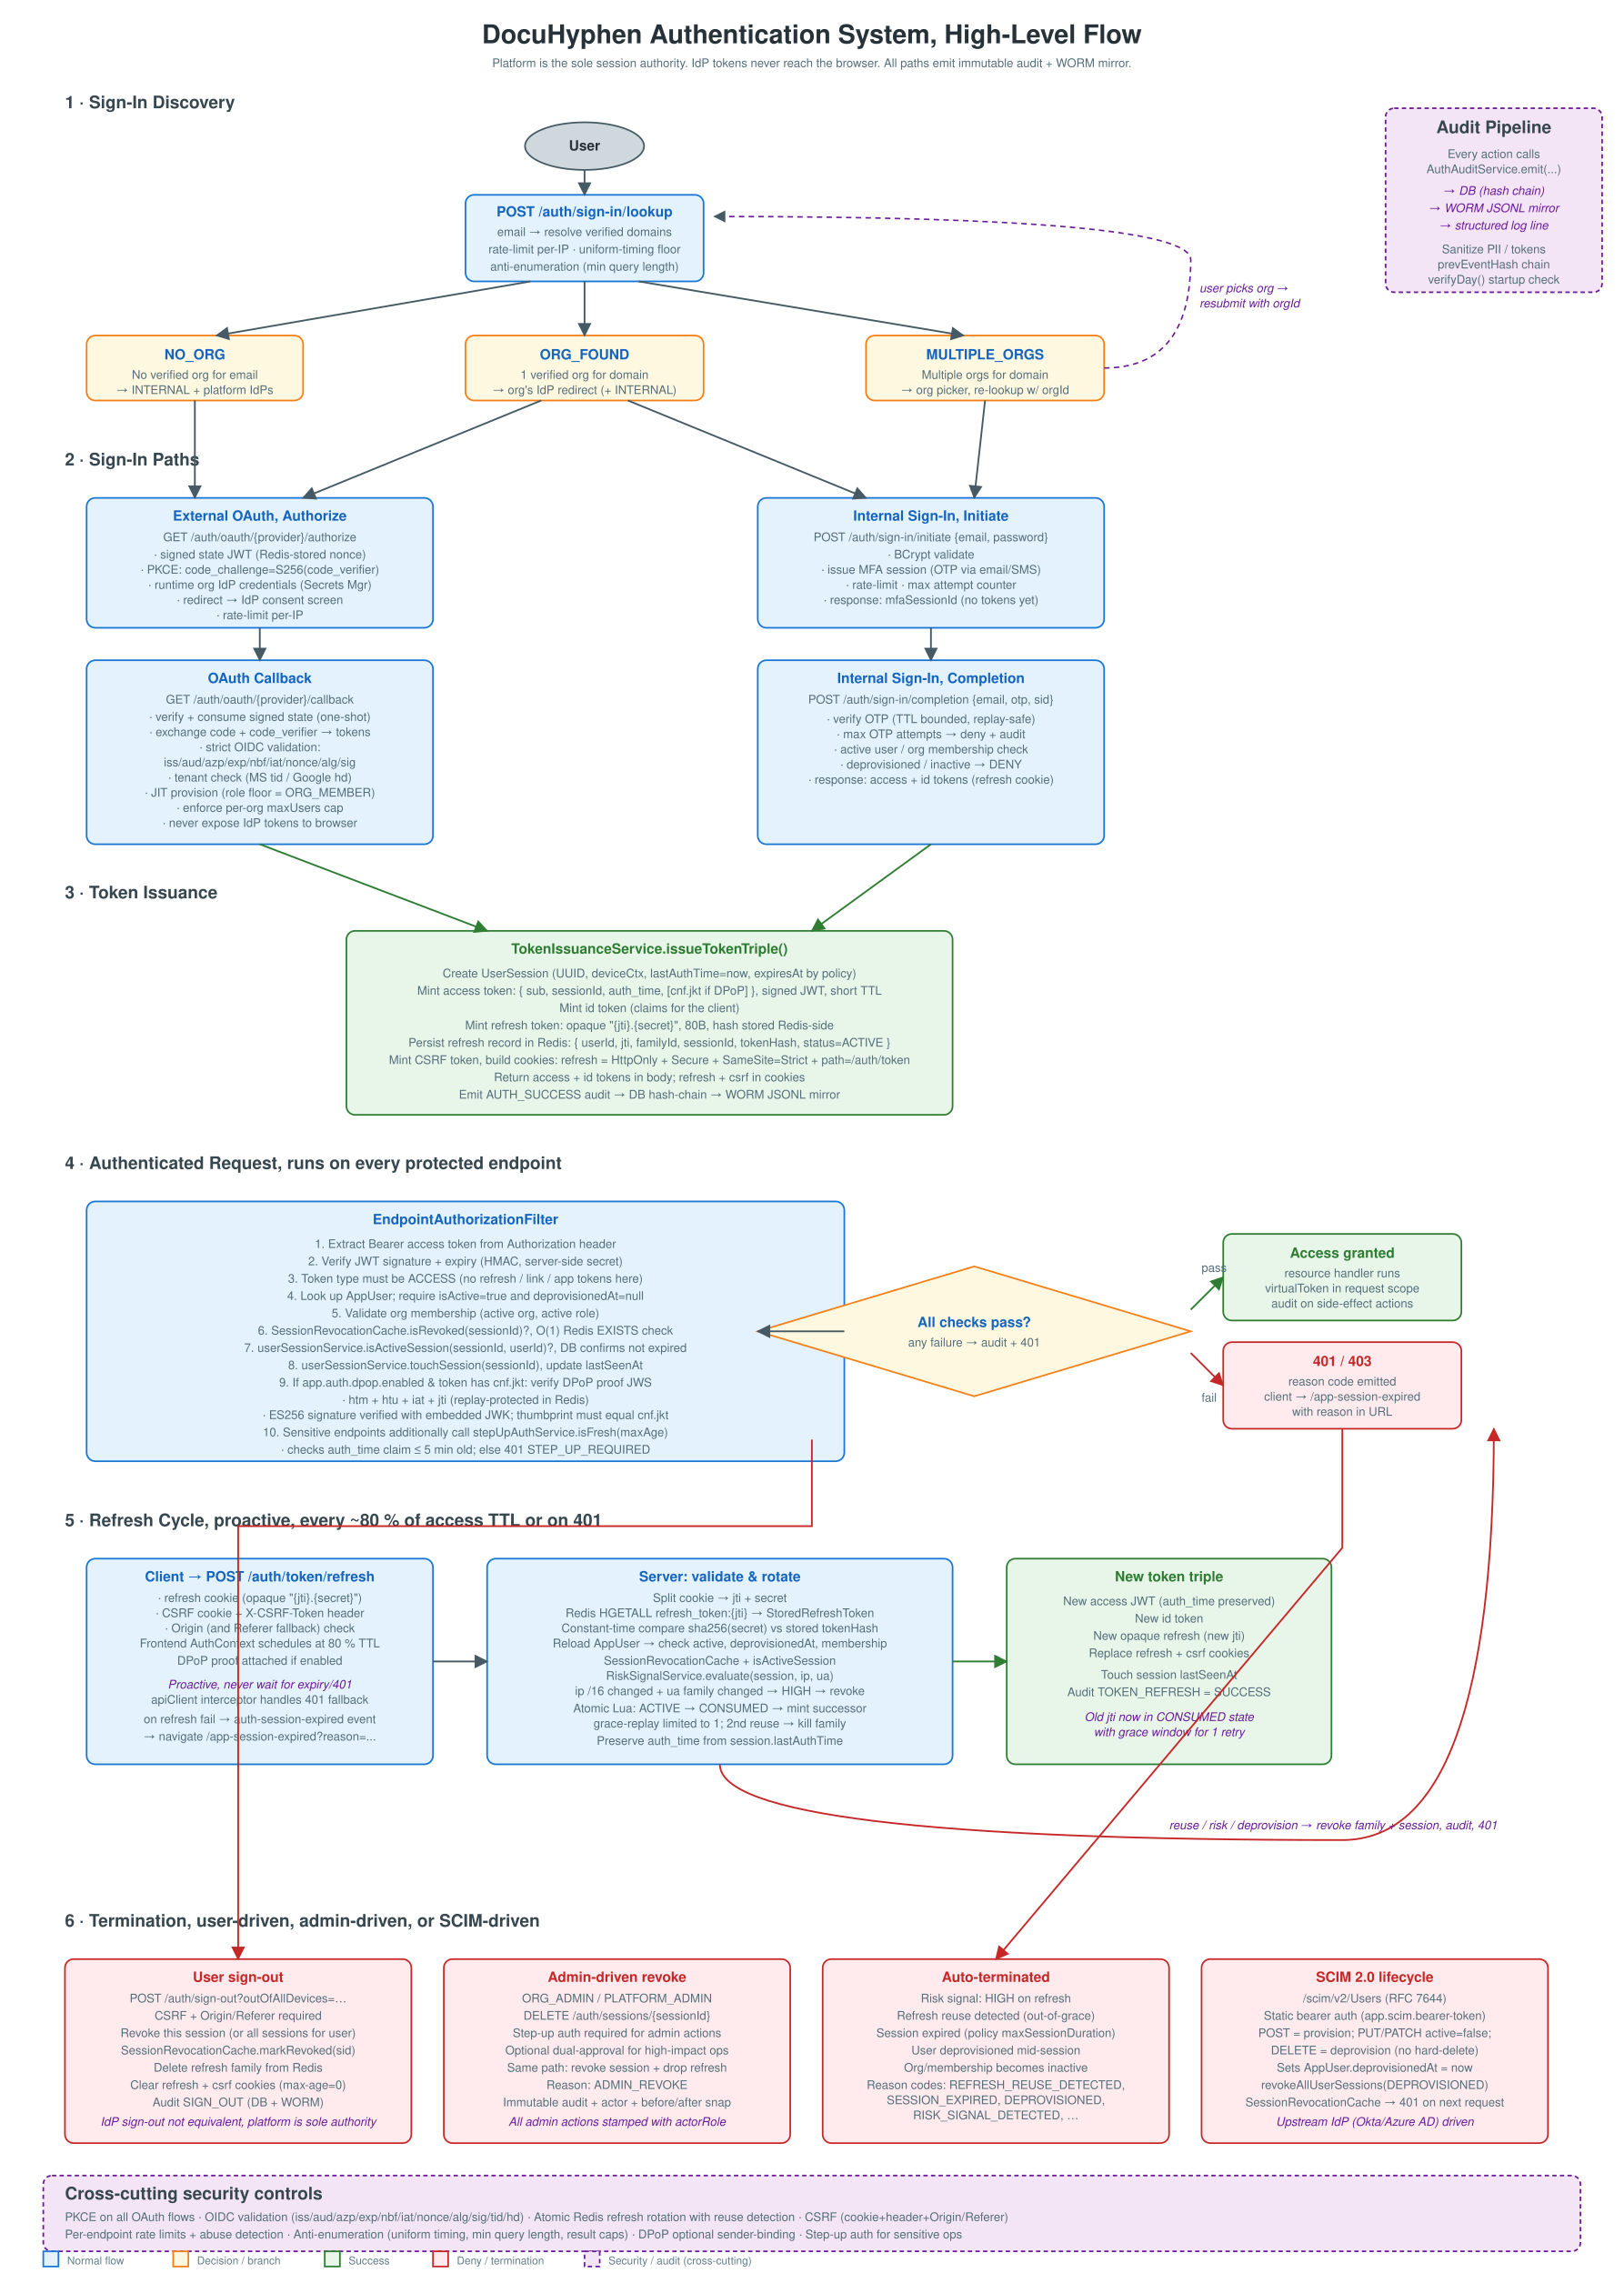
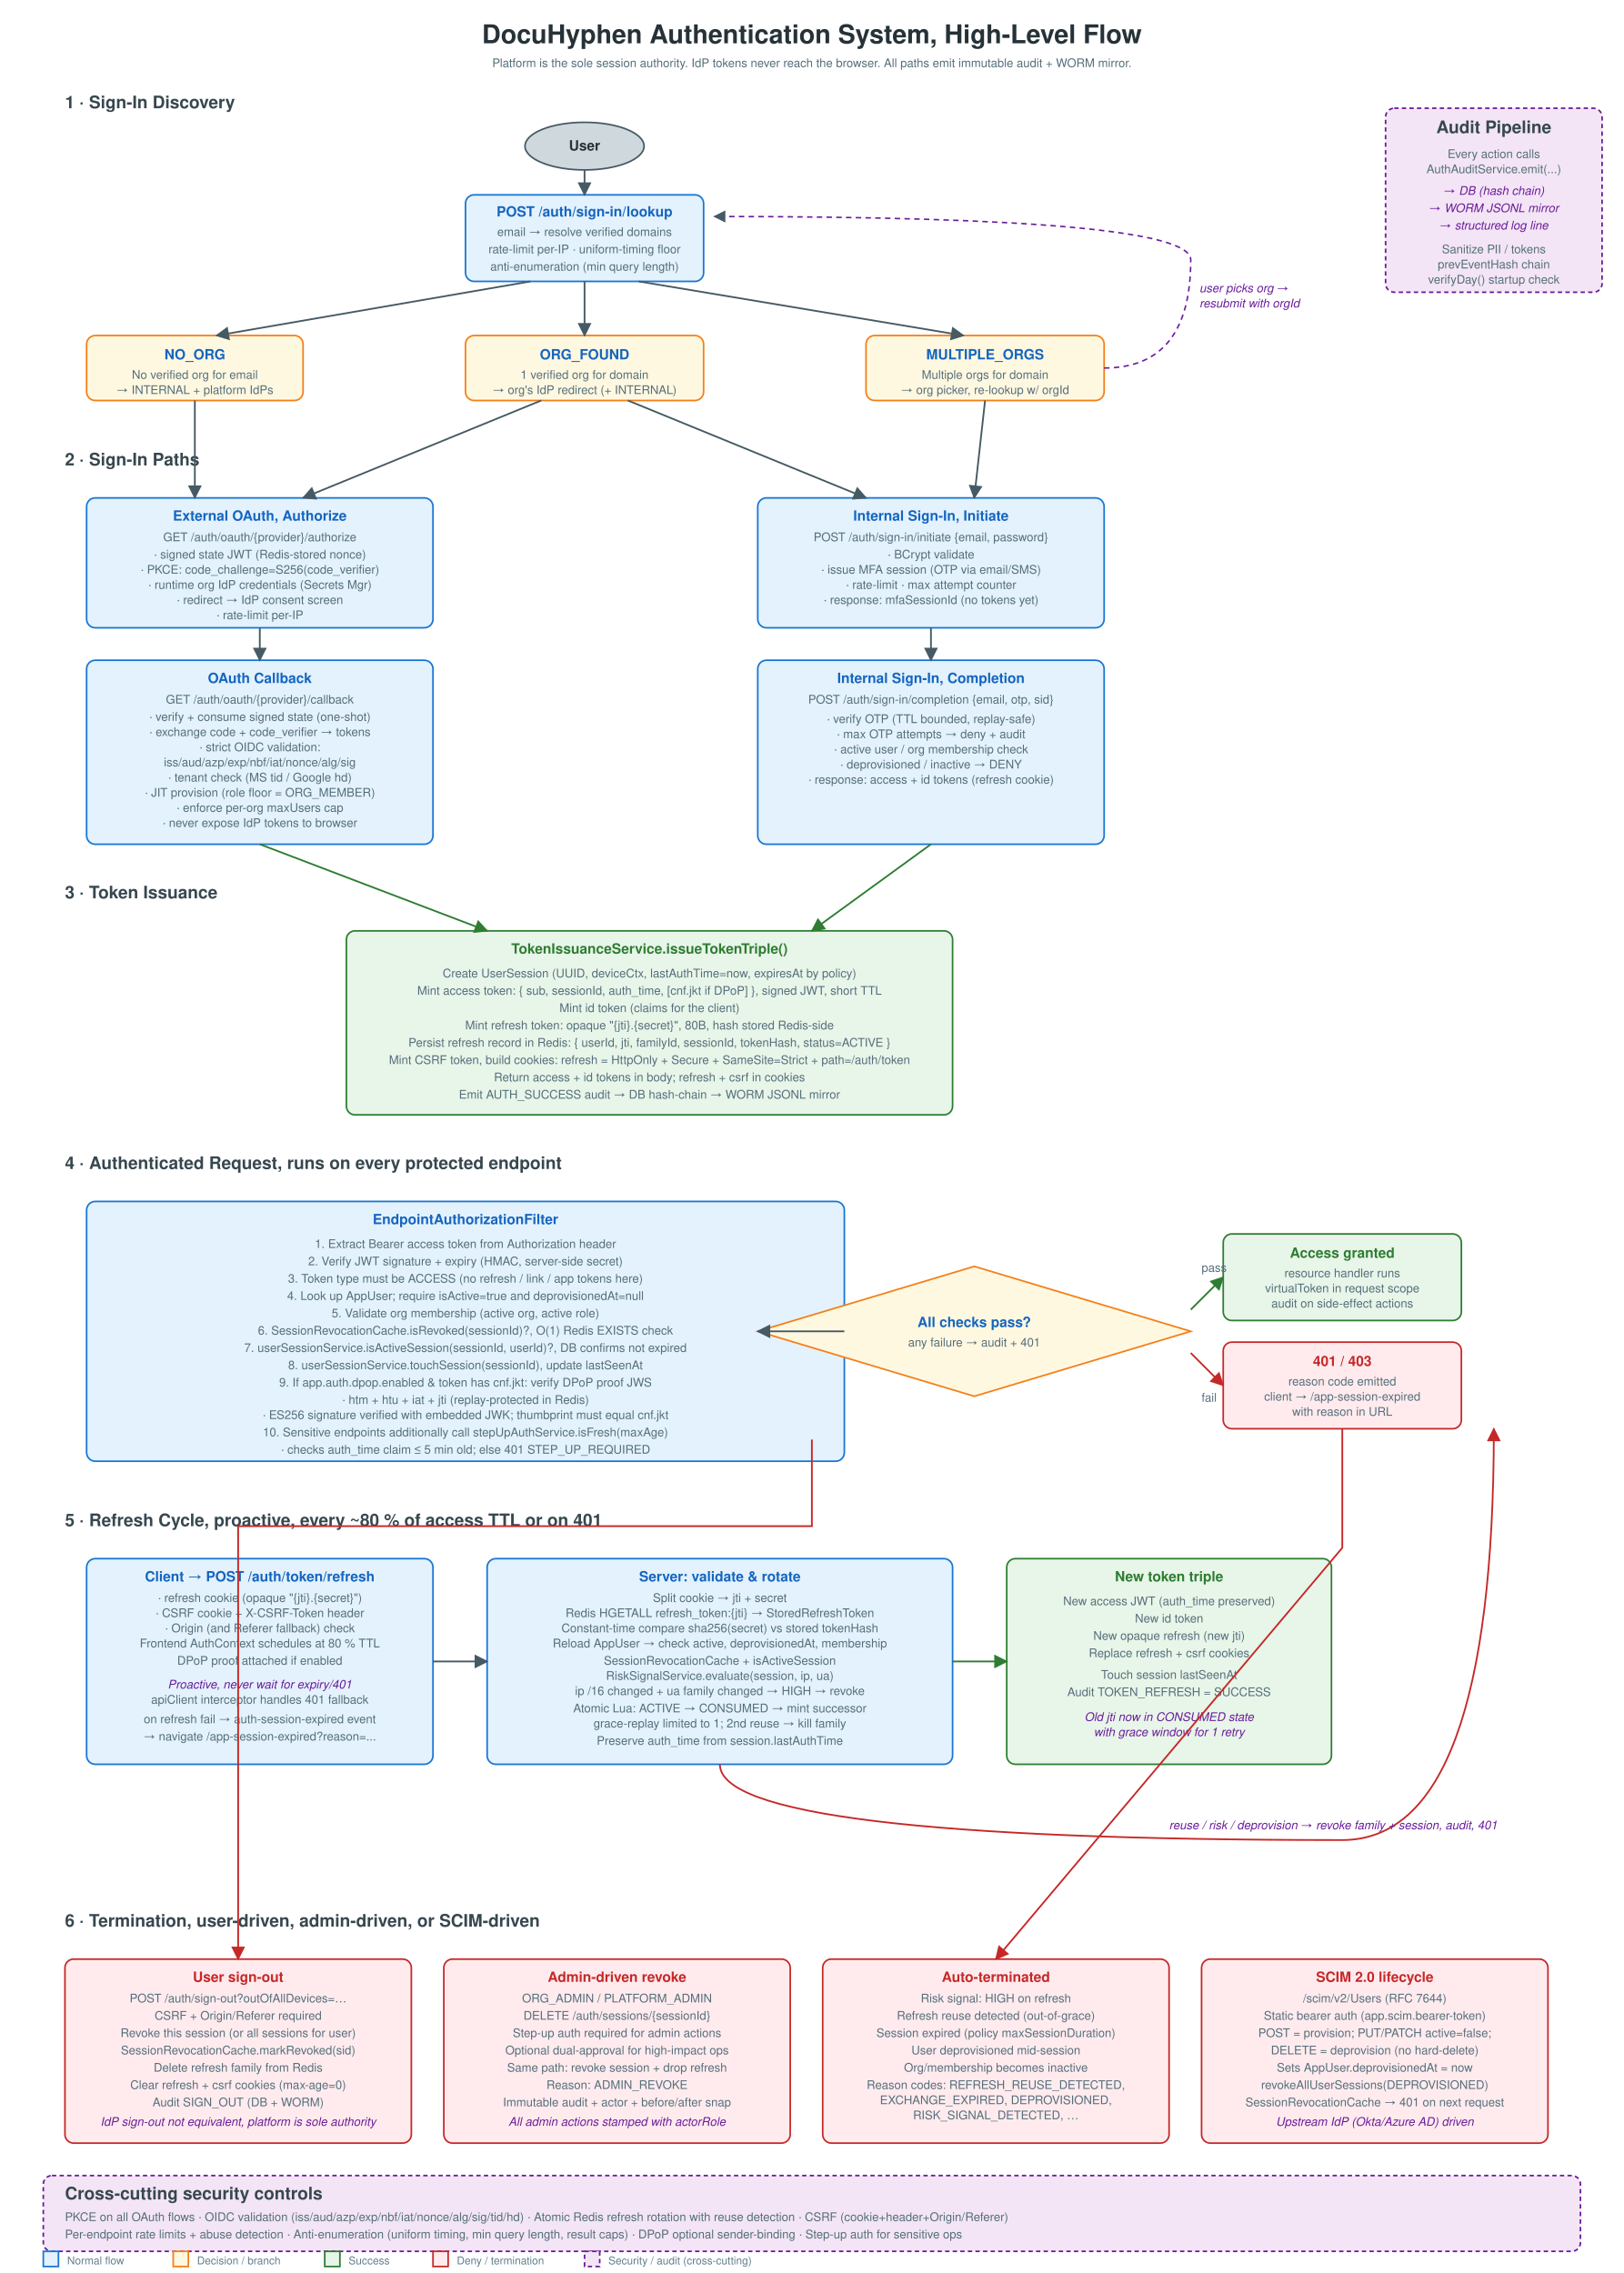
<svg xmlns="http://www.w3.org/2000/svg" viewBox="0 0 1500 2100" font-family="-apple-system, BlinkMacSystemFont, 'Segoe UI', Helvetica, Arial, sans-serif" font-size="13">
  <defs>
    <marker id="arrow" viewBox="0 0 10 10" refX="9" refY="5" markerWidth="8" markerHeight="8" orient="auto-start-reverse">
      <path d="M 0 0 L 10 5 L 0 10 z" fill="#455a64" />
    </marker>
    <marker id="arrow-red" viewBox="0 0 10 10" refX="9" refY="5" markerWidth="8" markerHeight="8" orient="auto-start-reverse">
      <path d="M 0 0 L 10 5 L 0 10 z" fill="#c62828" />
    </marker>
    <marker id="arrow-green" viewBox="0 0 10 10" refX="9" refY="5" markerWidth="8" markerHeight="8" orient="auto-start-reverse">
      <path d="M 0 0 L 10 5 L 0 10 z" fill="#2e7d32" />
    </marker>
    <style>
      .title { font-size: 24px; font-weight: 700; fill: #263238; }
      .section { font-size: 16px; font-weight: 700; fill: #37474f; }
      .box-text { font-size: 13px; fill: #263238; }
      .box-title { font-size: 13px; font-weight: 700; fill: #1565c0; }
      .box-title-deny { font-size: 13px; font-weight: 700; fill: #c62828; }
      .box-title-success { font-size: 13px; font-weight: 700; fill: #2e7d32; }
      .small { font-size: 11px; fill: #546e7a; }
      .smaller { font-size: 10px; fill: #607d8b; }
      .annotation { font-size: 11px; font-style: italic; fill: #6a1b9a; }
      .flow-edge { stroke: #455a64; stroke-width: 1.6; fill: none; }
      .flow-edge-deny { stroke: #c62828; stroke-width: 1.6; fill: none; }
      .flow-edge-success { stroke: #2e7d32; stroke-width: 1.6; fill: none; }
      .flow-edge-dashed { stroke: #6a1b9a; stroke-width: 1.4; fill: none; stroke-dasharray: 5 4; }
      .box { fill: #e3f2fd; stroke: #1976d2; stroke-width: 1.5; }
      .box-success { fill: #e8f5e9; stroke: #2e7d32; stroke-width: 1.5; }
      .box-deny { fill: #ffebee; stroke: #c62828; stroke-width: 1.5; }
      .box-decision { fill: #fff8e1; stroke: #f57f17; stroke-width: 1.5; }
      .box-security { fill: #f3e5f5; stroke: #6a1b9a; stroke-width: 1.5; stroke-dasharray: 4 3; }
      .terminator { fill: #cfd8dc; stroke: #455a64; stroke-width: 1.5; }
    </style>
  </defs>
  <text x="750" y="40" class="title" text-anchor="middle">DocuHyphen Authentication System,  High-Level Flow</text>
  <text x="750" y="62" class="small" text-anchor="middle">Platform is the sole session authority. IdP tokens never reach the browser. All paths emit immutable audit + WORM mirror.</text>
  <text x="60" y="100" class="section">1 · Sign-In Discovery</text>
  <g>
    <ellipse cx="540" cy="135" rx="55" ry="22" class="terminator" />
    <text x="540" y="139" text-anchor="middle" class="box-text" font-weight="700">User</text>
  </g>
  <g>
    <rect x="430" y="180" width="220" height="80" rx="8" class="box" />
    <text x="540" y="200" text-anchor="middle" class="box-title">POST /auth/sign-in/lookup</text>
    <text x="540" y="218" text-anchor="middle" class="small">email → resolve verified domains</text>
    <text x="540" y="234" text-anchor="middle" class="small">rate-limit per-IP · uniform-timing floor</text>
    <text x="540" y="250" text-anchor="middle" class="small">anti-enumeration (min query length)</text>
  </g>
  <line x1="540" y1="157" x2="540" y2="180" class="flow-edge" marker-end="url(#arrow)" />
  <g>
    <rect x="80" y="310" width="200" height="60" rx="8" class="box-decision" />
    <text x="180" y="332" text-anchor="middle" class="box-title">NO_ORG</text>
    <text x="180" y="350" text-anchor="middle" class="small">No verified org for email</text>
    <text x="180" y="364" text-anchor="middle" class="small">→ INTERNAL + platform IdPs</text>
  </g>
  <g>
    <rect x="430" y="310" width="220" height="60" rx="8" class="box-decision" />
    <text x="540" y="332" text-anchor="middle" class="box-title">ORG_FOUND</text>
    <text x="540" y="350" text-anchor="middle" class="small">1 verified org for domain</text>
    <text x="540" y="364" text-anchor="middle" class="small">→ org's IdP redirect (+ INTERNAL)</text>
  </g>
  <g>
    <rect x="800" y="310" width="220" height="60" rx="8" class="box-decision" />
    <text x="910" y="332" text-anchor="middle" class="box-title">MULTIPLE_ORGS</text>
    <text x="910" y="350" text-anchor="middle" class="small">Multiple orgs for domain</text>
    <text x="910" y="364" text-anchor="middle" class="small">→ org picker, re-lookup w/ orgId</text>
  </g>
  <line x1="490" y1="260" x2="200" y2="310" class="flow-edge" marker-end="url(#arrow)" />
  <line x1="540" y1="260" x2="540" y2="310" class="flow-edge" marker-end="url(#arrow)" />
  <line x1="590" y1="260" x2="890" y2="310" class="flow-edge" marker-end="url(#arrow)" />
  <path d="M 1020 340 Q 1100 340 1100 240 Q 1100 200 660 200" class="flow-edge-dashed" marker-end="url(#arrow)" />
  <text x="1108" y="270" class="annotation">user picks org →</text>
  <text x="1108" y="284" class="annotation">resubmit with orgId</text>
  <text x="60" y="430" class="section">2 · Sign-In Paths</text>
  <g>
    <rect x="80" y="460" width="320" height="120" rx="8" class="box" />
    <text x="240" y="481" text-anchor="middle" class="box-title">External OAuth,  Authorize</text>
    <text x="240" y="500" text-anchor="middle" class="small">GET /auth/oauth/{provider}/authorize</text>
    <text x="240" y="516" text-anchor="middle" class="small">· signed state JWT (Redis-stored nonce)</text>
    <text x="240" y="530" text-anchor="middle" class="small">· PKCE: code_challenge=S256(code_verifier)</text>
    <text x="240" y="544" text-anchor="middle" class="small">· runtime org IdP credentials (Secrets Mgr)</text>
    <text x="240" y="558" text-anchor="middle" class="small">· redirect → IdP consent screen</text>
    <text x="240" y="572" text-anchor="middle" class="small">· rate-limit per-IP</text>
  </g>
  <g>
    <rect x="80" y="610" width="320" height="170" rx="8" class="box" />
    <text x="240" y="631" text-anchor="middle" class="box-title">OAuth Callback</text>
    <text x="240" y="650" text-anchor="middle" class="small">GET /auth/oauth/{provider}/callback</text>
    <text x="240" y="666" text-anchor="middle" class="small">· verify + consume signed state (one-shot)</text>
    <text x="240" y="680" text-anchor="middle" class="small">· exchange code + code_verifier → tokens</text>
    <text x="240" y="694" text-anchor="middle" class="small">· strict OIDC validation:</text>
    <text x="240" y="708" text-anchor="middle" class="small">   iss/aud/azp/exp/nbf/iat/nonce/alg/sig</text>
    <text x="240" y="722" text-anchor="middle" class="small">· tenant check (MS tid / Google hd)</text>
    <text x="240" y="736" text-anchor="middle" class="small">· JIT provision (role floor = ORG_MEMBER)</text>
    <text x="240" y="750" text-anchor="middle" class="small">· enforce per-org maxUsers cap</text>
    <text x="240" y="764" text-anchor="middle" class="small">· never expose IdP tokens to browser</text>
  </g>
  <g>
    <rect x="700" y="460" width="320" height="120" rx="8" class="box" />
    <text x="860" y="481" text-anchor="middle" class="box-title">Internal Sign-In,  Initiate</text>
    <text x="860" y="500" text-anchor="middle" class="small">POST /auth/sign-in/initiate {email, password}</text>
    <text x="860" y="516" text-anchor="middle" class="small">· BCrypt validate</text>
    <text x="860" y="530" text-anchor="middle" class="small">· issue MFA session (OTP via email/SMS)</text>
    <text x="860" y="544" text-anchor="middle" class="small">· rate-limit · max attempt counter</text>
    <text x="860" y="558" text-anchor="middle" class="small">· response: mfaSessionId (no tokens yet)</text>
  </g>
  <g>
    <rect x="700" y="610" width="320" height="170" rx="8" class="box" />
    <text x="860" y="631" text-anchor="middle" class="box-title">Internal Sign-In,  Completion</text>
    <text x="860" y="650" text-anchor="middle" class="small">POST /auth/sign-in/completion {email, otp, sid}</text>
    <text x="860" y="668" text-anchor="middle" class="small">· verify OTP (TTL bounded, replay-safe)</text>
    <text x="860" y="682" text-anchor="middle" class="small">· max OTP attempts → deny + audit</text>
    <text x="860" y="696" text-anchor="middle" class="small">· active user / org membership check</text>
    <text x="860" y="710" text-anchor="middle" class="small">· deprovisioned / inactive → DENY</text>
    <text x="860" y="724" text-anchor="middle" class="small">· response: access + id tokens (refresh cookie)</text>
  </g>
  <line x1="180" y1="370" x2="180" y2="460" class="flow-edge" marker-end="url(#arrow)" />
  <line x1="500" y1="370" x2="280" y2="460" class="flow-edge" marker-end="url(#arrow)" />
  <line x1="580" y1="370" x2="800" y2="460" class="flow-edge" marker-end="url(#arrow)" />
  <line x1="910" y1="370" x2="900" y2="460" class="flow-edge" marker-end="url(#arrow)" />
  <line x1="240" y1="580" x2="240" y2="610" class="flow-edge" marker-end="url(#arrow)" />
  <line x1="860" y1="580" x2="860" y2="610" class="flow-edge" marker-end="url(#arrow)" />
  <text x="60" y="830" class="section">3 · Token Issuance</text>
  <g>
    <rect x="320" y="860" width="560" height="170" rx="8" class="box-success" />
    <text x="600" y="881" text-anchor="middle" class="box-title-success">TokenIssuanceService.issueTokenTriple()</text>
    <text x="600" y="903" text-anchor="middle" class="small">Create UserSession (UUID, deviceCtx, lastAuthTime=now, expiresAt by policy)</text>
    <text x="600" y="919" text-anchor="middle" class="small">Mint access token: { sub, sessionId, auth_time, [cnf.jkt if DPoP] }, signed JWT, short TTL</text>
    <text x="600" y="935" text-anchor="middle" class="small">Mint id token (claims for the client)</text>
    <text x="600" y="951" text-anchor="middle" class="small">Mint refresh token: opaque "{jti}.{secret}",  80B, hash stored Redis-side</text>
    <text x="600" y="967" text-anchor="middle" class="small">Persist refresh record in Redis: { userId, jti, familyId, sessionId, tokenHash, status=ACTIVE }</text>
    <text x="600" y="983" text-anchor="middle" class="small">Mint CSRF token, build cookies: refresh = HttpOnly + Secure + SameSite=Strict + path=/auth/token</text>
    <text x="600" y="999" text-anchor="middle" class="small">Return access + id tokens in body; refresh + csrf in cookies</text>
    <text x="600" y="1015" text-anchor="middle" class="small">Emit AUTH_SUCCESS audit → DB hash-chain → WORM JSONL mirror</text>
  </g>
  <line x1="240" y1="780" x2="450" y2="860" class="flow-edge-success" marker-end="url(#arrow-green)" />
  <line x1="860" y1="780" x2="750" y2="860" class="flow-edge-success" marker-end="url(#arrow-green)" />
  <text x="60" y="1080" class="section">4 · Authenticated Request,  runs on every protected endpoint</text>
  <g>
    <rect x="80" y="1110" width="700" height="240" rx="8" class="box" />
    <text x="430" y="1131" text-anchor="middle" class="box-title">EndpointAuthorizationFilter</text>
    <text x="430" y="1153" text-anchor="middle" class="small">1. Extract Bearer access token from Authorization header</text>
    <text x="430" y="1169" text-anchor="middle" class="small">2. Verify JWT signature + expiry (HMAC, server-side secret)</text>
    <text x="430" y="1185" text-anchor="middle" class="small">3. Token type must be ACCESS (no refresh / link / app tokens here)</text>
    <text x="430" y="1201" text-anchor="middle" class="small">4. Look up AppUser; require isActive=true and deprovisionedAt=null</text>
    <text x="430" y="1217" text-anchor="middle" class="small">5. Validate org membership (active org, active role)</text>
    <text x="430" y="1233" text-anchor="middle" class="small">6. SessionRevocationCache.isRevoked(sessionId)?,  O(1) Redis EXISTS check</text>
    <text x="430" y="1249" text-anchor="middle" class="small">7. userSessionService.isActiveSession(sessionId, userId)?,  DB confirms not expired</text>
    <text x="430" y="1265" text-anchor="middle" class="small">8. userSessionService.touchSession(sessionId),  update lastSeenAt</text>
    <text x="430" y="1281" text-anchor="middle" class="small">9. If app.auth.dpop.enabled &amp; token has cnf.jkt: verify DPoP proof JWS</text>
    <text x="430" y="1297" text-anchor="middle" class="small">    · htm + htu + iat + jti (replay-protected in Redis)</text>
    <text x="430" y="1311" text-anchor="middle" class="small">    · ES256 signature verified with embedded JWK; thumbprint must equal cnf.jkt</text>
    <text x="430" y="1327" text-anchor="middle" class="small">10. Sensitive endpoints additionally call stepUpAuthService.isFresh(maxAge)</text>
    <text x="430" y="1343" text-anchor="middle" class="small">     · checks auth_time claim ≤ 5 min old; else 401 STEP_UP_REQUIRED</text>
  </g>
  <g>
    <polygon points="900,1170 1100,1230 900,1290 700,1230" class="box-decision" />
    <text x="900" y="1226" text-anchor="middle" class="box-title">All checks pass?</text>
    <text x="900" y="1244" text-anchor="middle" class="small">any failure → audit + 401</text>
  </g>
  <line x1="780" y1="1230" x2="700" y2="1230" class="flow-edge" marker-end="url(#arrow)" />
  <g>
    <rect x="1130" y="1140" width="220" height="80" rx="8" class="box-success" />
    <text x="1240" y="1162" text-anchor="middle" class="box-title-success">Access granted</text>
    <text x="1240" y="1180" text-anchor="middle" class="small">resource handler runs</text>
    <text x="1240" y="1194" text-anchor="middle" class="small">virtualToken in request scope</text>
    <text x="1240" y="1208" text-anchor="middle" class="small">audit on side-effect actions</text>
  </g>
  <g>
    <rect x="1130" y="1240" width="220" height="80" rx="8" class="box-deny" />
    <text x="1240" y="1262" text-anchor="middle" class="box-title-deny">401 / 403</text>
    <text x="1240" y="1280" text-anchor="middle" class="small">reason code emitted</text>
    <text x="1240" y="1294" text-anchor="middle" class="small">client → /app-session-expired</text>
    <text x="1240" y="1308" text-anchor="middle" class="small">with reason in URL</text>
  </g>
  <line x1="1100" y1="1210" x2="1130" y2="1180" class="flow-edge-success" marker-end="url(#arrow-green)" />
  <line x1="1100" y1="1250" x2="1130" y2="1280" class="flow-edge-deny" marker-end="url(#arrow-red)" />
  <text x="1110" y="1175" class="small" fill="#2e7d32">pass</text>
  <text x="1110" y="1295" class="small" fill="#c62828">fail</text>
  <text x="60" y="1410" class="section">5 · Refresh Cycle,  proactive, every ~80 % of access TTL or on 401</text>
  <g>
    <rect x="80" y="1440" width="320" height="190" rx="8" class="box" />
    <text x="240" y="1461" text-anchor="middle" class="box-title">Client → POST /auth/token/refresh</text>
    <text x="240" y="1480" text-anchor="middle" class="small">· refresh cookie (opaque "{jti}.{secret}")</text>
    <text x="240" y="1494" text-anchor="middle" class="small">· CSRF cookie + X-CSRF-Token header</text>
    <text x="240" y="1508" text-anchor="middle" class="small">· Origin (and Referer fallback) check</text>
    <text x="240" y="1522" text-anchor="middle" class="small">Frontend AuthContext schedules at 80 % TTL</text>
    <text x="240" y="1538" text-anchor="middle" class="small">DPoP proof attached if enabled</text>
    <text x="240" y="1560" text-anchor="middle" class="annotation">Proactive,  never wait for expiry/401</text>
    <text x="240" y="1574" text-anchor="middle" class="small">apiClient interceptor handles 401 fallback</text>
    <text x="240" y="1592" text-anchor="middle" class="small">on refresh fail → auth-session-expired event</text>
    <text x="240" y="1608" text-anchor="middle" class="small">→ navigate /app-session-expired?reason=...</text>
  </g>
  <g>
    <rect x="450" y="1440" width="430" height="190" rx="8" class="box" />
    <text x="665" y="1461" text-anchor="middle" class="box-title">Server: validate &amp; rotate</text>
    <text x="665" y="1480" text-anchor="middle" class="small">Split cookie → jti + secret</text>
    <text x="665" y="1494" text-anchor="middle" class="small">Redis HGETALL refresh_token:{jti} → StoredRefreshToken</text>
    <text x="665" y="1508" text-anchor="middle" class="small">Constant-time compare sha256(secret) vs stored tokenHash</text>
    <text x="665" y="1522" text-anchor="middle" class="small">Reload AppUser → check active, deprovisionedAt, membership</text>
    <text x="665" y="1538" text-anchor="middle" class="small">SessionRevocationCache + isActiveSession</text>
    <text x="665" y="1552" text-anchor="middle" class="small">RiskSignalService.evaluate(session, ip, ua)</text>
    <text x="665" y="1566" text-anchor="middle" class="small">   ip /16 changed + ua family changed → HIGH → revoke</text>
    <text x="665" y="1582" text-anchor="middle" class="small">Atomic Lua: ACTIVE → CONSUMED → mint successor</text>
    <text x="665" y="1596" text-anchor="middle" class="small">   grace-replay limited to 1; 2nd reuse → kill family</text>
    <text x="665" y="1612" text-anchor="middle" class="small">Preserve auth_time from session.lastAuthTime</text>
  </g>
  <g>
    <rect x="930" y="1440" width="300" height="190" rx="8" class="box-success" />
    <text x="1080" y="1461" text-anchor="middle" class="box-title-success">New token triple</text>
    <text x="1080" y="1483" text-anchor="middle" class="small">New access JWT (auth_time preserved)</text>
    <text x="1080" y="1499" text-anchor="middle" class="small">New id token</text>
    <text x="1080" y="1515" text-anchor="middle" class="small">New opaque refresh (new jti)</text>
    <text x="1080" y="1531" text-anchor="middle" class="small">Replace refresh + csrf cookies</text>
    <text x="1080" y="1551" text-anchor="middle" class="small">Touch session lastSeenAt</text>
    <text x="1080" y="1567" text-anchor="middle" class="small">Audit TOKEN_REFRESH = SUCCESS</text>
    <text x="1080" y="1590" text-anchor="middle" class="annotation">Old jti now in CONSUMED state</text>
    <text x="1080" y="1604" text-anchor="middle" class="annotation">with grace window for 1 retry</text>
  </g>
  <line x1="400" y1="1535" x2="450" y2="1535" class="flow-edge" marker-end="url(#arrow)" />
  <line x1="880" y1="1535" x2="930" y2="1535" class="flow-edge-success" marker-end="url(#arrow-green)" />
  <path d="M 665 1630 Q 665 1700 1240 1700 Q 1380 1700 1380 1320" class="flow-edge-deny" marker-end="url(#arrow-red)" />
  <text x="1080" y="1690" class="annotation" fill="#c62828">reuse / risk / deprovision → revoke family + session, audit, 401</text>
  <text x="60" y="1780" class="section">6 · Termination,  user-driven, admin-driven, or SCIM-driven</text>
  <g>
    <rect x="60" y="1810" width="320" height="170" rx="8" class="box-deny" />
    <text x="220" y="1831" text-anchor="middle" class="box-title-deny">User sign-out</text>
    <text x="220" y="1850" text-anchor="middle" class="small">POST /auth/sign-out?outOfAllDevices=…</text>
    <text x="220" y="1866" text-anchor="middle" class="small">CSRF + Origin/Referer required</text>
    <text x="220" y="1882" text-anchor="middle" class="small">Revoke this session (or all sessions for user)</text>
    <text x="220" y="1898" text-anchor="middle" class="small">SessionRevocationCache.markRevoked(sid)</text>
    <text x="220" y="1914" text-anchor="middle" class="small">Delete refresh family from Redis</text>
    <text x="220" y="1930" text-anchor="middle" class="small">Clear refresh + csrf cookies (max-age=0)</text>
    <text x="220" y="1946" text-anchor="middle" class="small">Audit SIGN_OUT (DB + WORM)</text>
    <text x="220" y="1964" text-anchor="middle" class="annotation">IdP sign-out not equivalent,  platform is sole authority</text>
  </g>
  <g>
    <rect x="410" y="1810" width="320" height="170" rx="8" class="box-deny" />
    <text x="570" y="1831" text-anchor="middle" class="box-title-deny">Admin-driven revoke</text>
    <text x="570" y="1850" text-anchor="middle" class="small">ORG_ADMIN / PLATFORM_ADMIN</text>
    <text x="570" y="1866" text-anchor="middle" class="small">DELETE /auth/sessions/{sessionId}</text>
    <text x="570" y="1882" text-anchor="middle" class="small">Step-up auth required for admin actions</text>
    <text x="570" y="1898" text-anchor="middle" class="small">Optional dual-approval for high-impact ops</text>
    <text x="570" y="1914" text-anchor="middle" class="small">Same path: revoke session + drop refresh</text>
    <text x="570" y="1930" text-anchor="middle" class="small">Reason: ADMIN_REVOKE</text>
    <text x="570" y="1946" text-anchor="middle" class="small">Immutable audit + actor + before/after snap</text>
    <text x="570" y="1964" text-anchor="middle" class="annotation">All admin actions stamped with actorRole</text>
  </g>
  <g>
    <rect x="760" y="1810" width="320" height="170" rx="8" class="box-deny" />
    <text x="920" y="1831" text-anchor="middle" class="box-title-deny">Auto-terminated</text>
    <text x="920" y="1850" text-anchor="middle" class="small">Risk signal: HIGH on refresh</text>
    <text x="920" y="1866" text-anchor="middle" class="small">Refresh reuse detected (out-of-grace)</text>
    <text x="920" y="1882" text-anchor="middle" class="small">Session expired (policy maxSessionDuration)</text>
    <text x="920" y="1898" text-anchor="middle" class="small">User deprovisioned mid-session</text>
    <text x="920" y="1914" text-anchor="middle" class="small">Org/membership becomes inactive</text>
    <text x="920" y="1930" text-anchor="middle" class="small">Reason codes: REFRESH_REUSE_DETECTED,</text>
-     <text x="920" y="1944" text-anchor="middle" class="small">SESSION_EXPIRED, DEPROVISIONED,</text>
+     <text x="920" y="1944" text-anchor="middle" class="small">EXCHANGE_EXPIRED, DEPROVISIONED,</text>
    <text x="920" y="1958" text-anchor="middle" class="small">RISK_SIGNAL_DETECTED, …</text>
  </g>
  <g>
    <rect x="1110" y="1810" width="320" height="170" rx="8" class="box-deny" />
    <text x="1270" y="1831" text-anchor="middle" class="box-title-deny">SCIM 2.0 lifecycle</text>
    <text x="1270" y="1850" text-anchor="middle" class="small">/scim/v2/Users (RFC 7644)</text>
    <text x="1270" y="1866" text-anchor="middle" class="small">Static bearer auth (app.scim.bearer-token)</text>
    <text x="1270" y="1882" text-anchor="middle" class="small">POST = provision; PUT/PATCH active=false;</text>
    <text x="1270" y="1898" text-anchor="middle" class="small">DELETE = deprovision (no hard-delete)</text>
    <text x="1270" y="1914" text-anchor="middle" class="small">Sets AppUser.deprovisionedAt = now</text>
    <text x="1270" y="1930" text-anchor="middle" class="small">revokeAllUserSessions(DEPROVISIONED)</text>
    <text x="1270" y="1946" text-anchor="middle" class="small">SessionRevocationCache → 401 on next request</text>
    <text x="1270" y="1964" text-anchor="middle" class="annotation">Upstream IdP (Okta/Azure AD) driven</text>
  </g>
  <path d="M 750 1330 L 750 1410 L 220 1410 L 220 1810" class="flow-edge-deny" marker-end="url(#arrow-red)" />
  <path d="M 1240 1320 L 1240 1430 L 920 1810" class="flow-edge-deny" marker-end="url(#arrow-red)" />
  <g>
    <rect x="40" y="2010" width="1420" height="70" rx="8" class="box-security" />
    <text x="60" y="2032" class="section" fill="#6a1b9a">Cross-cutting security controls</text>
    <text x="60" y="2052" class="small">PKCE on all OAuth flows · OIDC validation (iss/aud/azp/exp/nbf/iat/nonce/alg/sig/tid/hd) · Atomic Redis refresh rotation with reuse detection · CSRF (cookie+header+Origin/Referer)</text>
    <text x="60" y="2068" class="small">Per-endpoint rate limits + abuse detection · Anti-enumeration (uniform timing, min query length, result caps) · DPoP optional sender-binding · Step-up auth for sensitive ops</text>
  </g>
  <g>
    <rect x="1280" y="100" width="200" height="170" rx="8" class="box-security" />
    <text x="1380" y="123" text-anchor="middle" class="section" fill="#6a1b9a" font-size="14">Audit Pipeline</text>
    <text x="1380" y="146" text-anchor="middle" class="small">Every action calls</text>
    <text x="1380" y="160" text-anchor="middle" class="small">AuthAuditService.emit(...)</text>
    <text x="1380" y="180" text-anchor="middle" class="annotation">→ DB (hash chain)</text>
    <text x="1380" y="196" text-anchor="middle" class="annotation">→ WORM JSONL mirror</text>
    <text x="1380" y="212" text-anchor="middle" class="annotation">→ structured log line</text>
    <text x="1380" y="234" text-anchor="middle" class="small">Sanitize PII / tokens</text>
    <text x="1380" y="248" text-anchor="middle" class="small">prevEventHash chain</text>
    <text x="1380" y="262" text-anchor="middle" class="small">verifyDay() startup check</text>
  </g>
  <g transform="translate(40, 2095)">
    <rect x="0" y="-15" width="14" height="14" class="box" />
    <text x="22" y="-3" class="smaller">Normal flow</text>
    <rect x="120" y="-15" width="14" height="14" class="box-decision" />
    <text x="142" y="-3" class="smaller">Decision / branch</text>
    <rect x="260" y="-15" width="14" height="14" class="box-success" />
    <text x="282" y="-3" class="smaller">Success</text>
    <rect x="360" y="-15" width="14" height="14" class="box-deny" />
    <text x="382" y="-3" class="smaller">Deny / termination</text>
    <rect x="500" y="-15" width="14" height="14" class="box-security" />
    <text x="522" y="-3" class="smaller">Security / audit (cross-cutting)</text>
  </g>
</svg>
